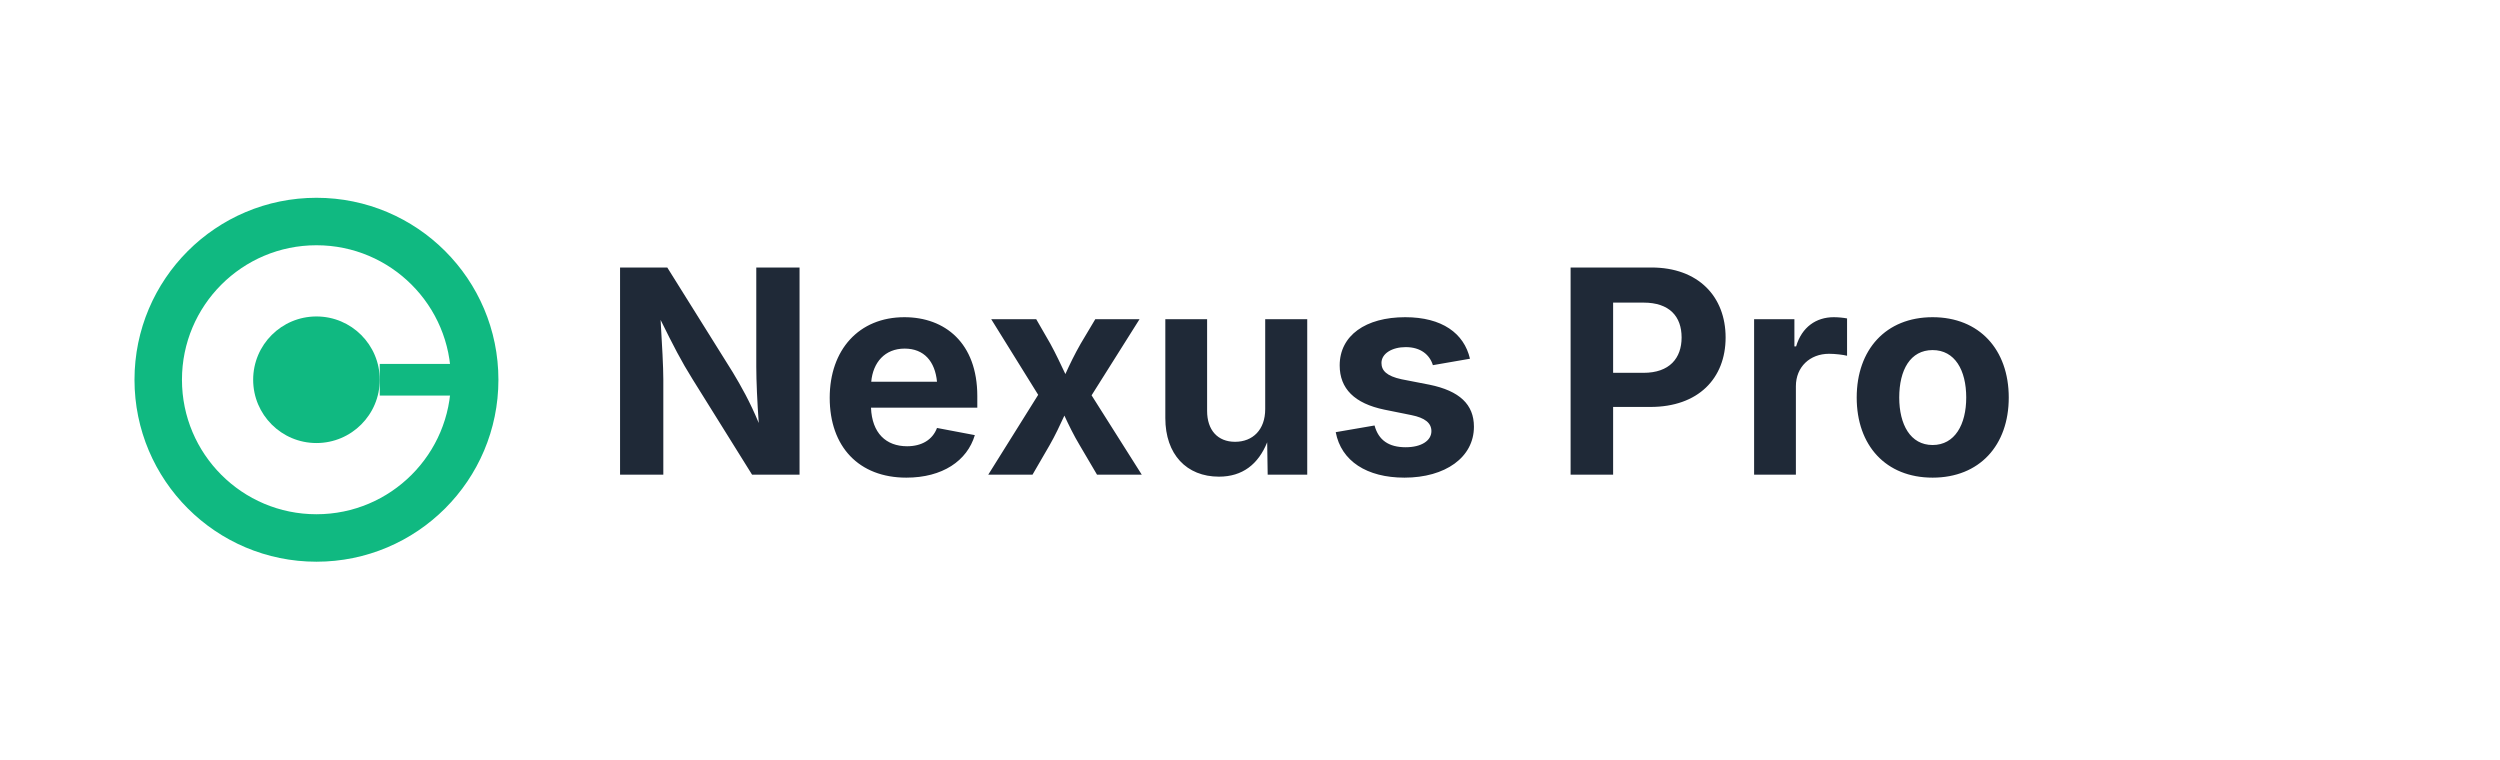
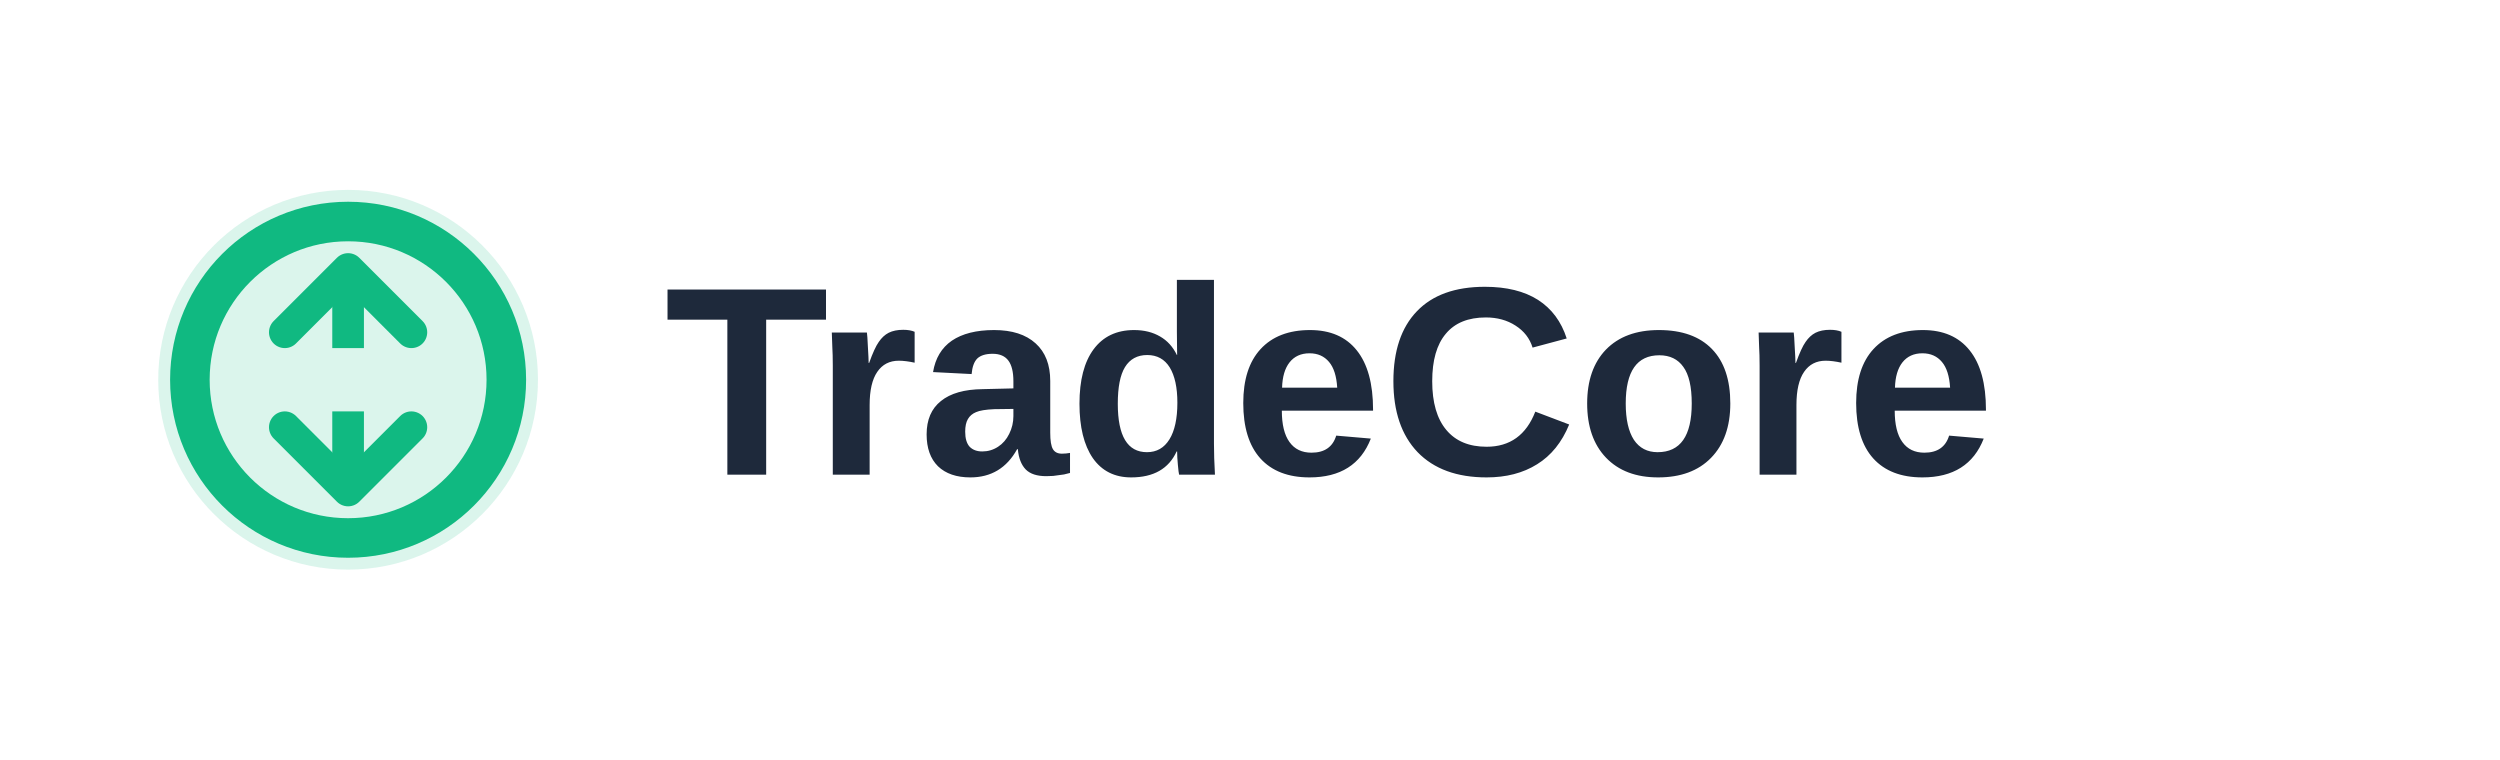
<svg xmlns="http://www.w3.org/2000/svg" width="158" height="48" viewBox="0 0 158 48">
-   <circle cx="20" cy="24" r="10" fill="none" stroke="#10B981" stroke-width="3" />
-   <circle cx="20" cy="24" r="4" fill="#10B981" />
-   <line x1="24" y1="24" x2="30" y2="24" stroke="#10B981" stroke-width="2" />
-   <text x="38" y="30" font-family="Inter, -apple-system, sans-serif" font-size="18" font-weight="700" fill="#1F2937">Nexus Pro</text>
+   <g transform="translate(10, 12)">
+     <circle cx="12" cy="12" r="12" fill="#10B981" opacity="0.15" />
+     <circle cx="12" cy="12" r="10" fill="none" stroke="#10B981" stroke-width="2.5" />
+     <path d="M 8 9 L 12 5 L 16 9" fill="none" stroke="#10B981" stroke-width="2" stroke-linecap="round" stroke-linejoin="round" />
+     <path d="M 16 15 L 12 19 L 8 15" fill="none" stroke="#10B981" stroke-width="2" stroke-linecap="round" stroke-linejoin="round" />
+     <line x1="12" y1="5" x2="12" y2="10" stroke="#10B981" stroke-width="2" />
+     <line x1="12" y1="14" x2="12" y2="19" stroke="#10B981" stroke-width="2" />
+   </g>
+   <text x="42" y="30" font-family="-apple-system, BlinkMacSystemFont, 'Segoe UI', Arial, sans-serif" font-size="17" font-weight="700" fill="#1E293B">TradeCore</text>
</svg>
